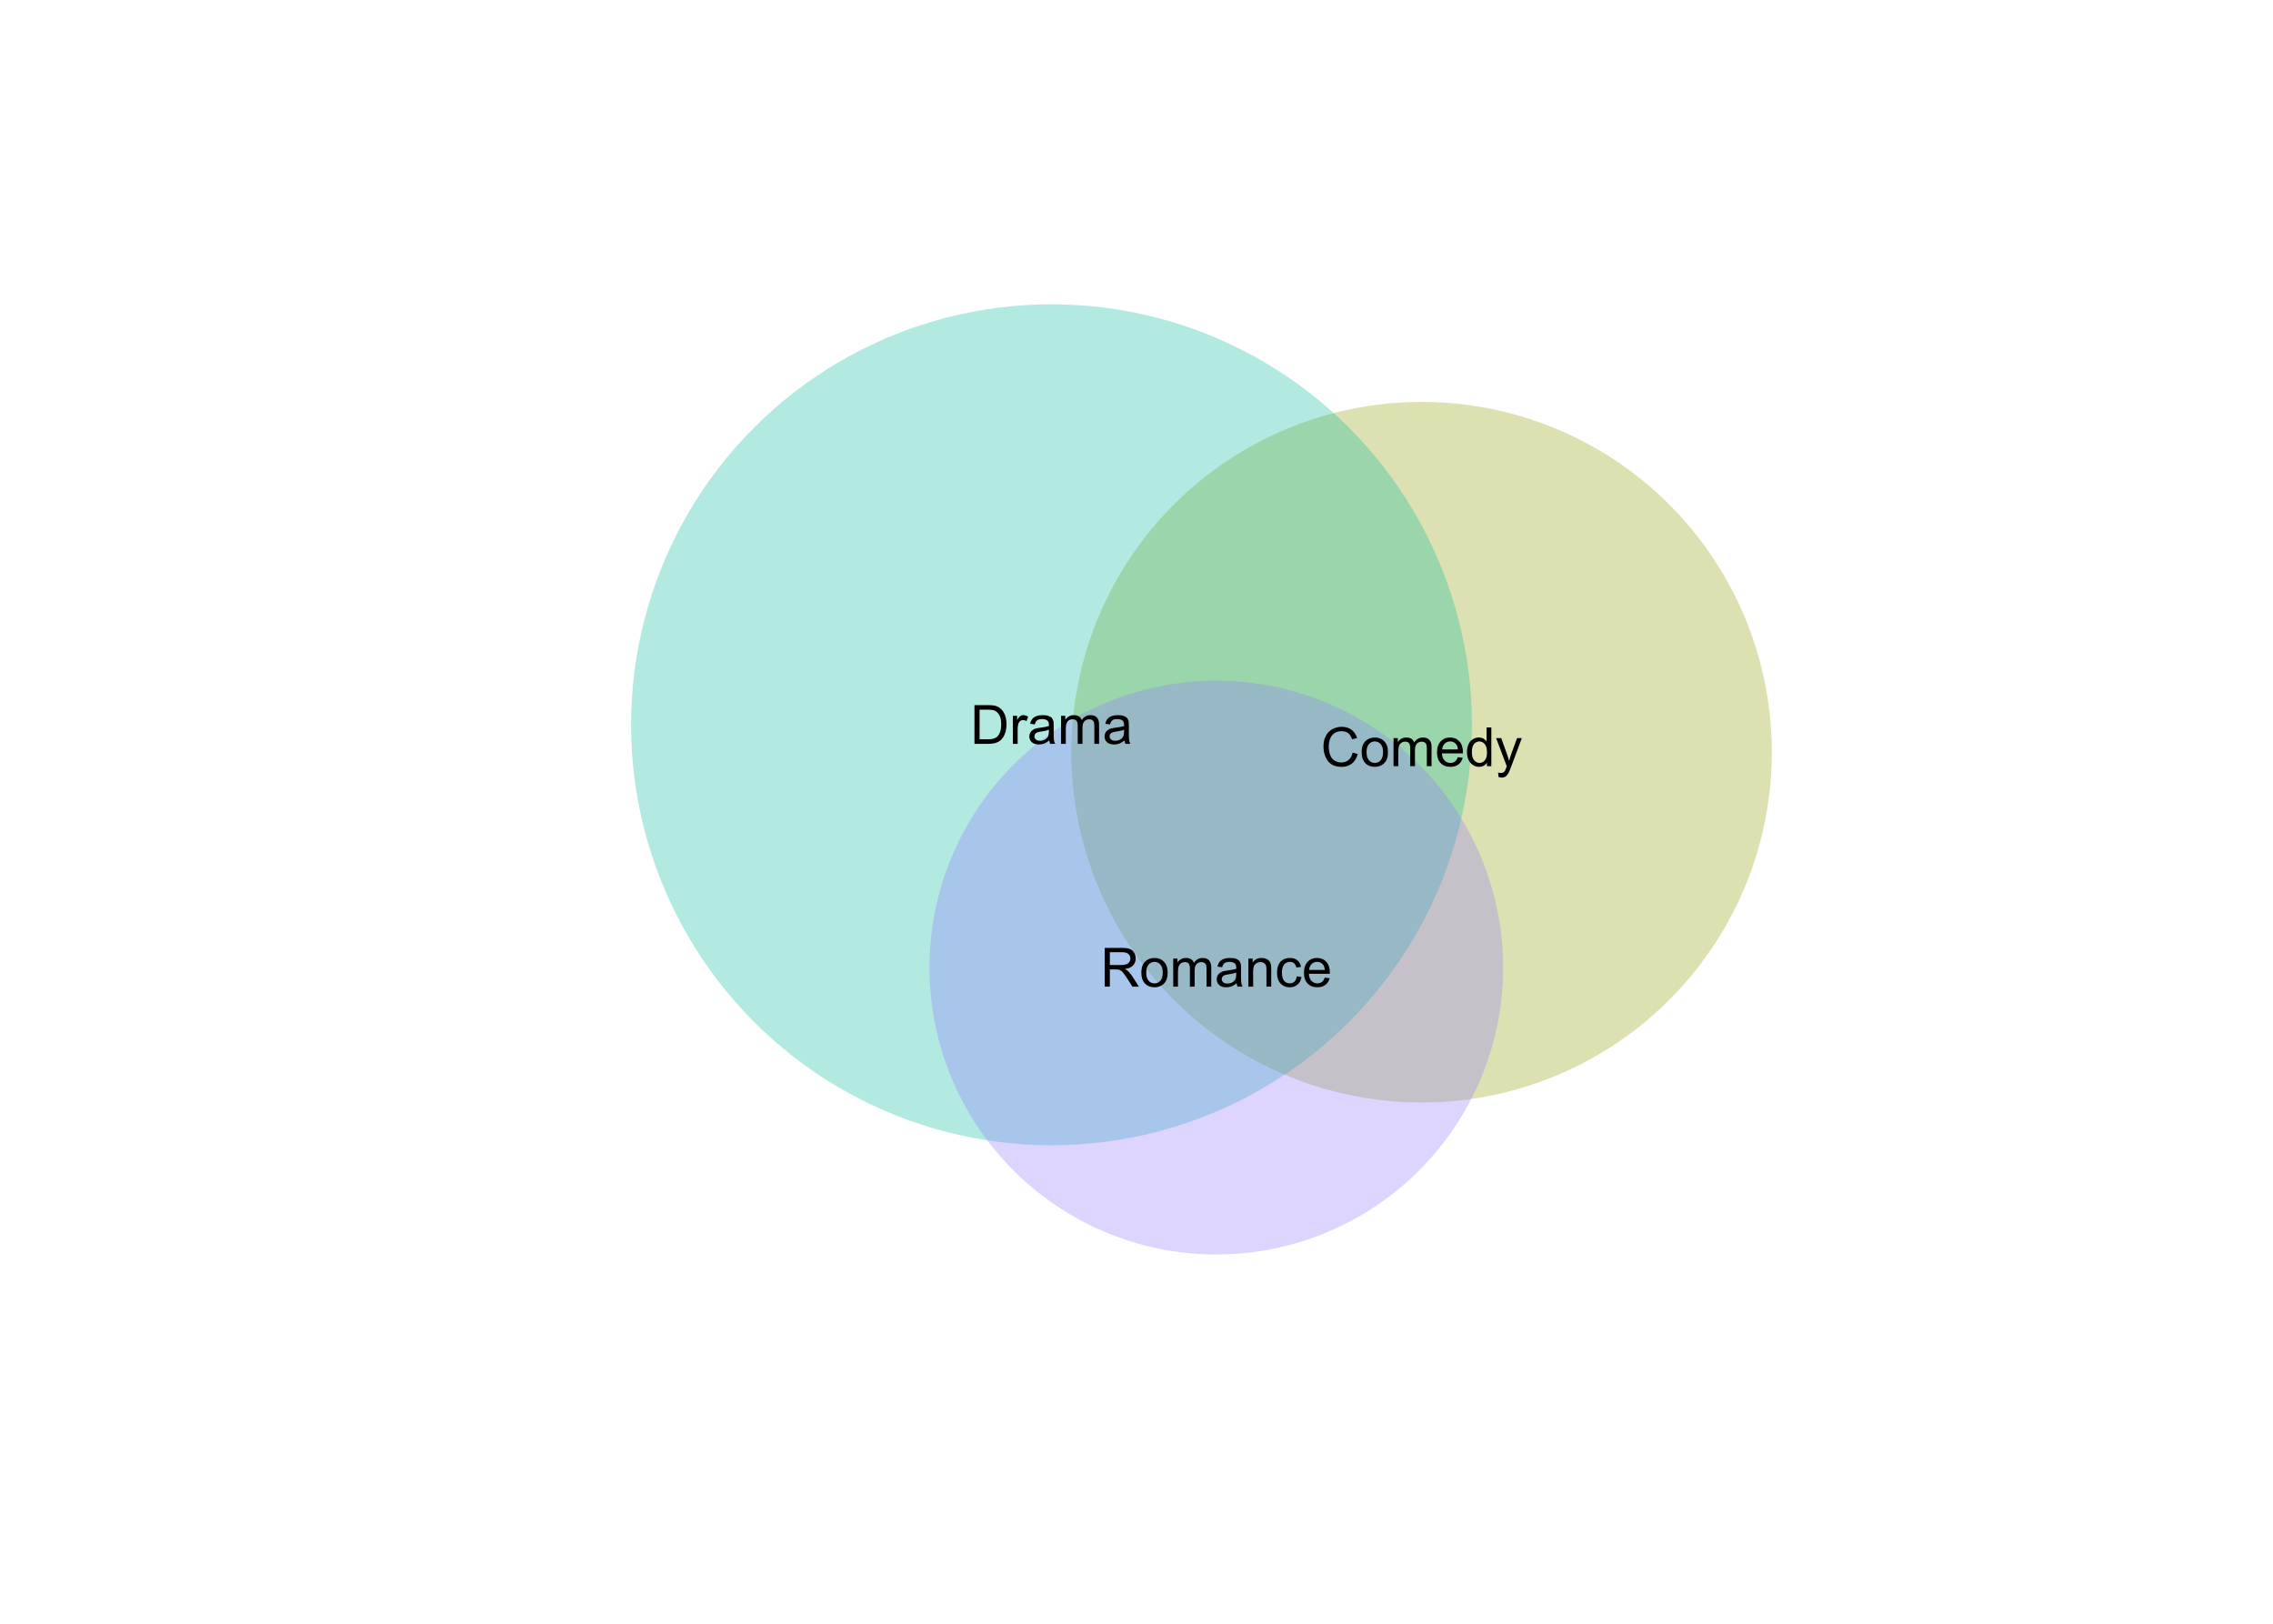
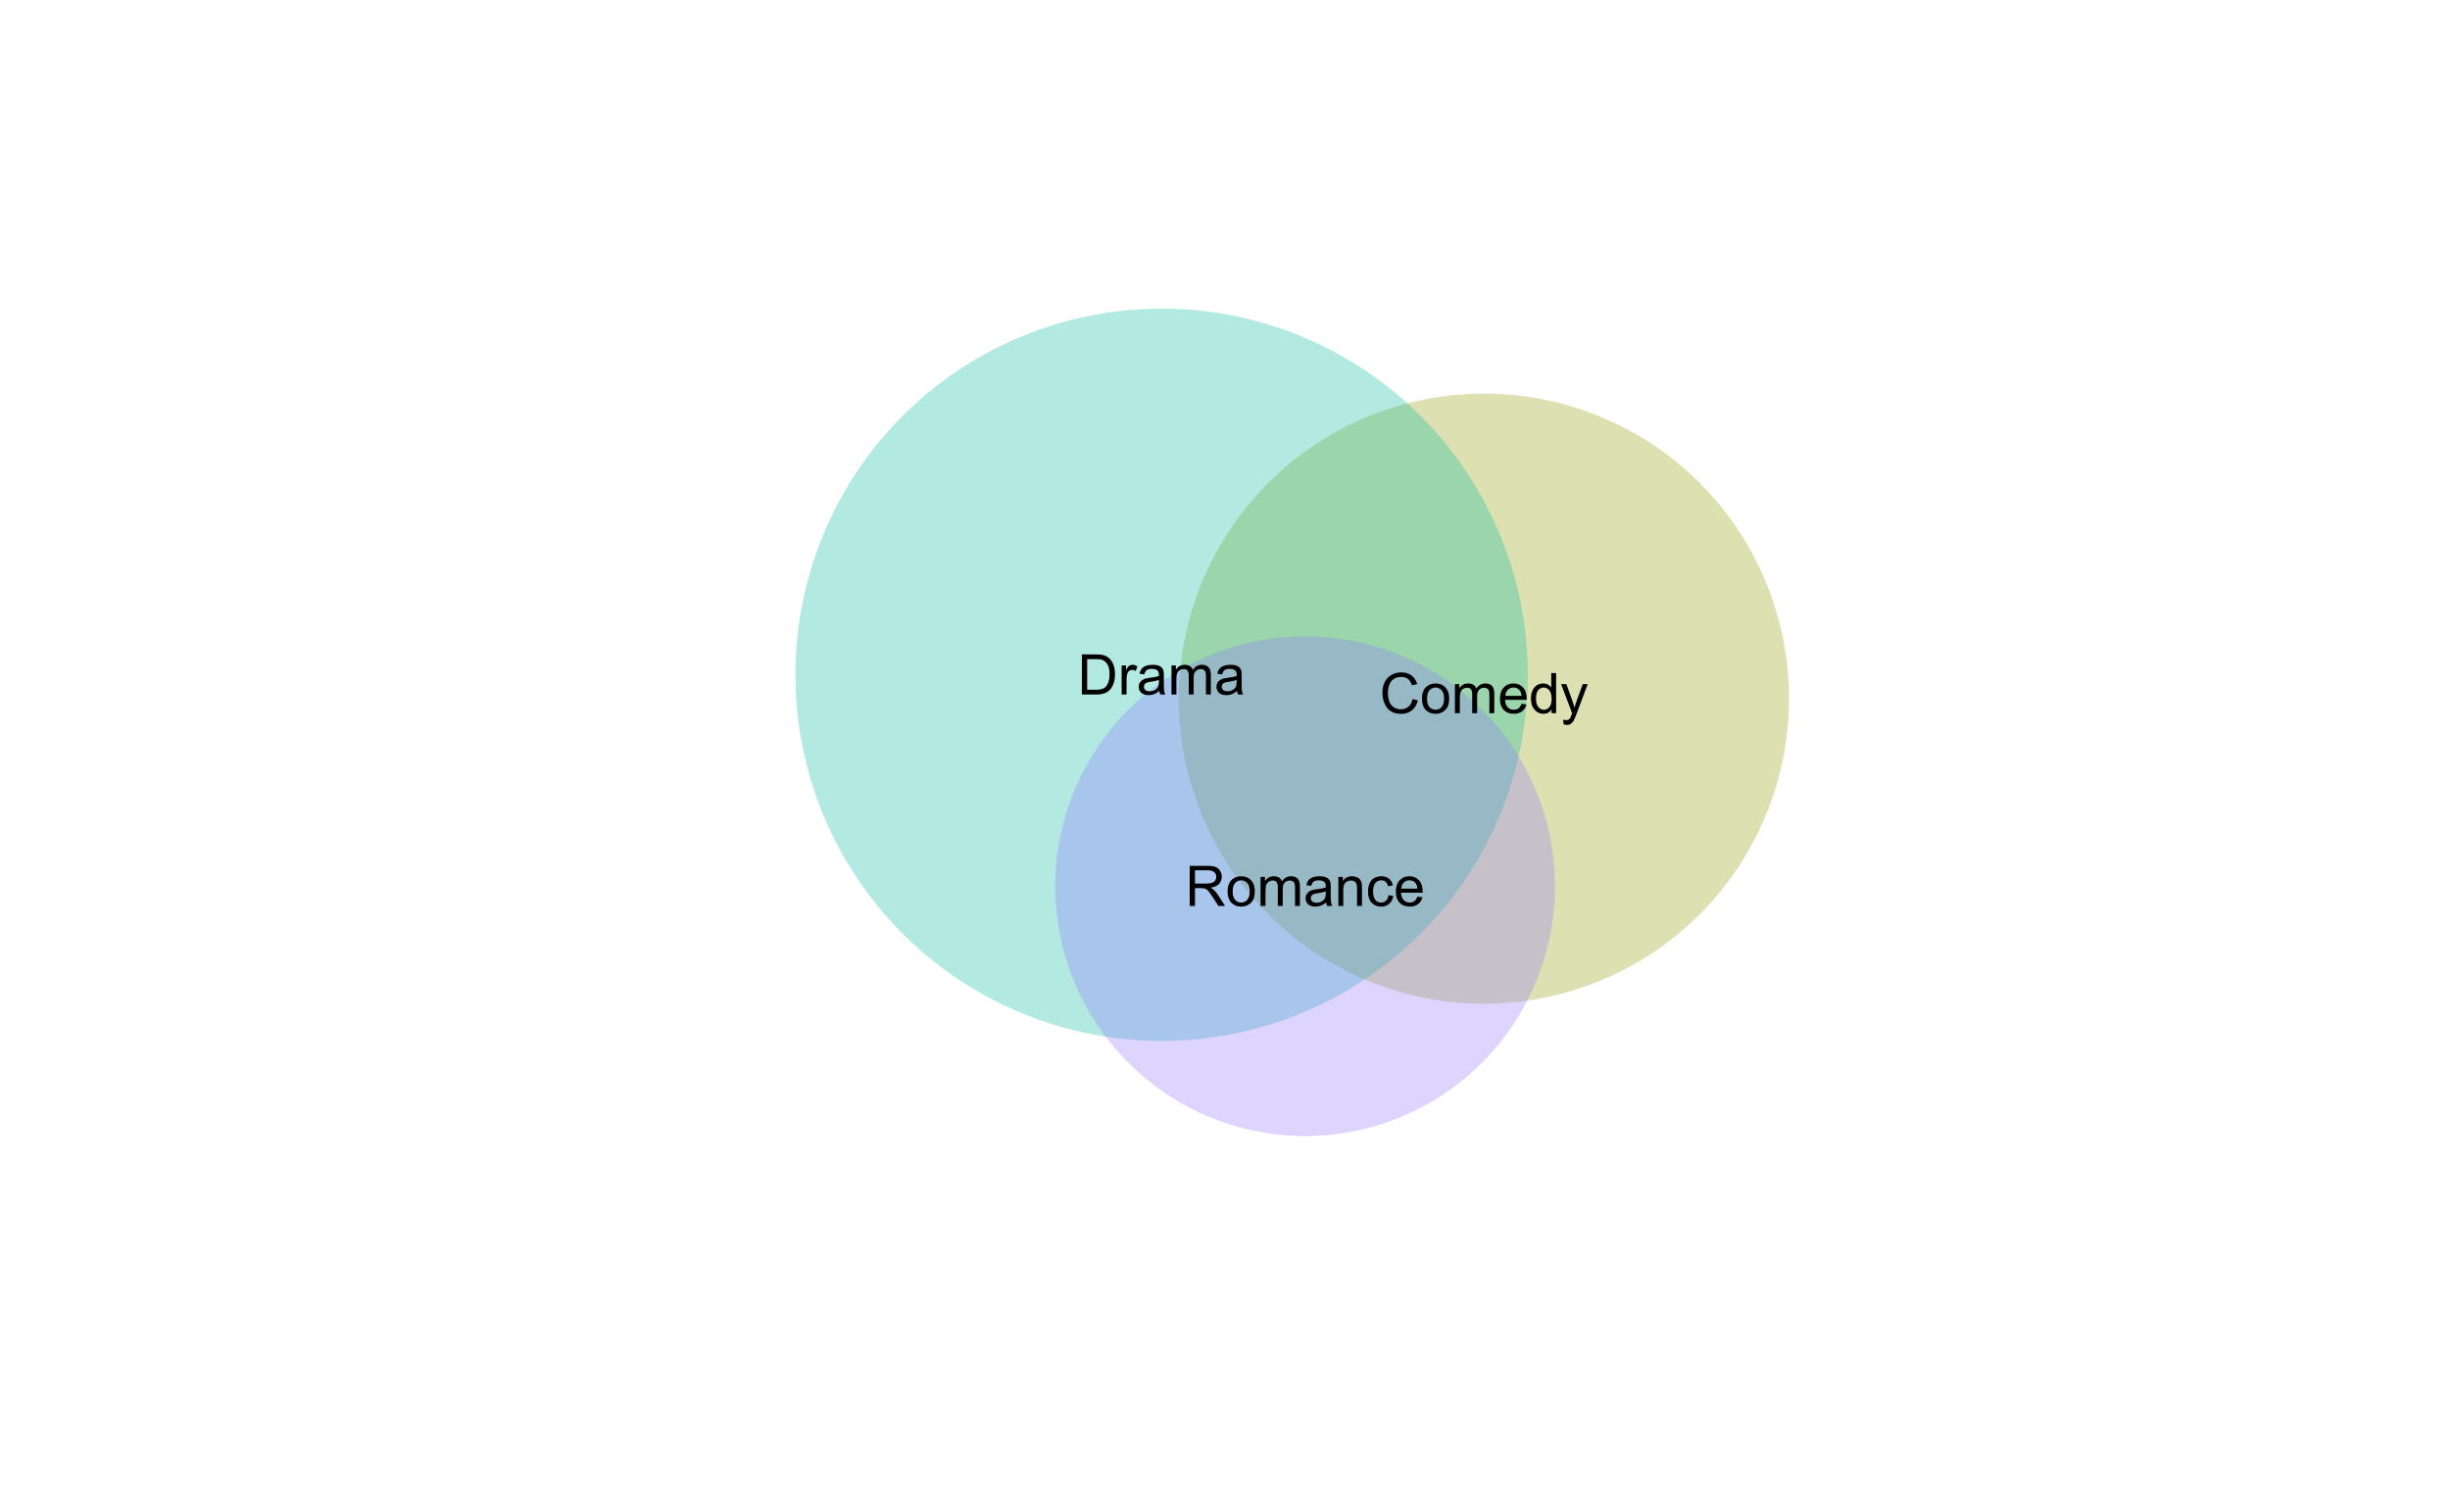
- <svg xmlns="http://www.w3.org/2000/svg" xmlns:xlink="http://www.w3.org/1999/xlink" width="504pt" height="360pt" viewBox="0 0 504 360" version="1.1">
+ <svg xmlns="http://www.w3.org/2000/svg" xmlns:xlink="http://www.w3.org/1999/xlink" width="525pt" height="324pt" viewBox="0 0 525 324" version="1.1">
  <defs>
    <g>
      <symbol overflow="visible" id="glyph0-0">
        <path style="stroke:none;" d="M 1.5 0 L 1.5 -7.5 L 7.5 -7.5 L 7.5 0 Z M 1.688 -0.188 L 7.312 -0.188 L 7.312 -7.312 L 1.688 -7.312 Z M 1.688 -0.188 " />
      </symbol>
      <symbol overflow="visible" id="glyph0-1">
        <path style="stroke:none;" d="M 7.055 -3.012 L 8.191 -2.727 C 7.953 -1.789 7.523 -1.078 6.906 -0.586 C 6.285 -0.098 5.527 0.145 4.633 0.148 C 3.707 0.145 2.953 -0.039 2.375 -0.418 C 1.793 -0.793 1.352 -1.34 1.051 -2.055 C 0.746 -2.77 0.598 -3.539 0.598 -4.359 C 0.598 -5.254 0.766 -6.031 1.109 -6.699 C 1.449 -7.363 1.938 -7.871 2.57 -8.215 C 3.199 -8.559 3.895 -8.73 4.652 -8.734 C 5.512 -8.73 6.234 -8.512 6.82 -8.078 C 7.406 -7.637 7.812 -7.023 8.047 -6.234 L 6.926 -5.969 C 6.723 -6.59 6.434 -7.047 6.059 -7.336 C 5.68 -7.621 5.203 -7.762 4.629 -7.766 C 3.969 -7.762 3.414 -7.605 2.973 -7.289 C 2.527 -6.969 2.219 -6.543 2.039 -6.012 C 1.859 -5.48 1.77 -4.93 1.77 -4.367 C 1.77 -3.633 1.875 -2.996 2.086 -2.449 C 2.297 -1.902 2.629 -1.496 3.082 -1.23 C 3.531 -0.961 4.016 -0.824 4.539 -0.828 C 5.176 -0.824 5.715 -1.008 6.156 -1.379 C 6.598 -1.742 6.898 -2.289 7.055 -3.012 Z M 7.055 -3.012 " />
      </symbol>
      <symbol overflow="visible" id="glyph0-2">
        <path style="stroke:none;" d="M 0.398 -3.109 C 0.398 -4.262 0.719 -5.117 1.359 -5.672 C 1.895 -6.133 2.547 -6.363 3.316 -6.363 C 4.172 -6.363 4.871 -6.082 5.414 -5.52 C 5.953 -4.957 6.223 -4.184 6.227 -3.199 C 6.223 -2.398 6.102 -1.766 5.867 -1.309 C 5.625 -0.848 5.277 -0.492 4.82 -0.238 C 4.359 0.016 3.859 0.141 3.316 0.141 C 2.441 0.141 1.734 -0.137 1.203 -0.695 C 0.664 -1.254 0.398 -2.059 0.398 -3.109 Z M 1.484 -3.109 C 1.48 -2.309 1.656 -1.711 2.004 -1.32 C 2.348 -0.922 2.785 -0.727 3.316 -0.727 C 3.84 -0.727 4.273 -0.926 4.621 -1.324 C 4.969 -1.723 5.145 -2.328 5.145 -3.148 C 5.145 -3.914 4.969 -4.496 4.617 -4.895 C 4.266 -5.289 3.832 -5.488 3.316 -5.492 C 2.785 -5.488 2.348 -5.293 2.004 -4.898 C 1.656 -4.5 1.48 -3.902 1.484 -3.109 Z M 1.484 -3.109 " />
      </symbol>
      <symbol overflow="visible" id="glyph0-3">
        <path style="stroke:none;" d="M 0.789 0 L 0.789 -6.223 L 1.734 -6.223 L 1.734 -5.352 C 1.93 -5.648 2.188 -5.895 2.512 -6.082 C 2.836 -6.27 3.207 -6.363 3.621 -6.363 C 4.082 -6.363 4.457 -6.266 4.754 -6.074 C 5.043 -5.883 5.254 -5.617 5.379 -5.273 C 5.871 -6 6.512 -6.363 7.301 -6.363 C 7.918 -6.363 8.391 -6.191 8.723 -5.848 C 9.055 -5.504 9.223 -4.977 9.223 -4.273 L 9.223 0 L 8.172 0 L 8.172 -3.922 C 8.168 -4.34 8.133 -4.645 8.07 -4.832 C 8 -5.016 7.879 -5.164 7.699 -5.277 C 7.52 -5.391 7.309 -5.449 7.066 -5.449 C 6.629 -5.449 6.266 -5.301 5.977 -5.012 C 5.688 -4.719 5.543 -4.254 5.543 -3.617 L 5.543 0 L 4.488 0 L 4.488 -4.043 C 4.488 -4.512 4.402 -4.863 4.23 -5.098 C 4.059 -5.332 3.777 -5.449 3.387 -5.449 C 3.09 -5.449 2.812 -5.371 2.562 -5.215 C 2.309 -5.059 2.129 -4.828 2.016 -4.527 C 1.898 -4.227 1.84 -3.793 1.844 -3.227 L 1.844 0 Z M 0.789 0 " />
      </symbol>
      <symbol overflow="visible" id="glyph0-4">
        <path style="stroke:none;" d="M 5.051 -2.004 L 6.141 -1.867 C 5.969 -1.23 5.648 -0.738 5.184 -0.387 C 4.719 -0.035 4.125 0.141 3.406 0.141 C 2.492 0.141 1.77 -0.137 1.238 -0.699 C 0.699 -1.254 0.434 -2.043 0.438 -3.059 C 0.434 -4.105 0.703 -4.918 1.246 -5.496 C 1.781 -6.074 2.48 -6.363 3.344 -6.363 C 4.176 -6.363 4.855 -6.078 5.383 -5.512 C 5.91 -4.945 6.176 -4.148 6.176 -3.125 C 6.176 -3.059 6.172 -2.965 6.172 -2.844 L 1.531 -2.844 C 1.562 -2.156 1.758 -1.633 2.109 -1.27 C 2.457 -0.906 2.891 -0.727 3.41 -0.727 C 3.797 -0.727 4.125 -0.828 4.402 -1.031 C 4.672 -1.234 4.891 -1.559 5.051 -2.004 Z M 1.586 -3.711 L 5.062 -3.711 C 5.016 -4.227 4.883 -4.621 4.664 -4.887 C 4.328 -5.293 3.891 -5.496 3.359 -5.496 C 2.871 -5.496 2.465 -5.332 2.137 -5.008 C 1.805 -4.684 1.621 -4.25 1.586 -3.711 Z M 1.586 -3.711 " />
      </symbol>
      <symbol overflow="visible" id="glyph0-5">
        <path style="stroke:none;" d="M 4.828 0 L 4.828 -0.785 C 4.43 -0.168 3.848 0.141 3.086 0.141 C 2.59 0.141 2.133 0.004 1.719 -0.27 C 1.297 -0.543 0.977 -0.922 0.75 -1.414 C 0.523 -1.898 0.41 -2.465 0.41 -3.105 C 0.41 -3.727 0.512 -4.289 0.719 -4.797 C 0.926 -5.301 1.238 -5.688 1.652 -5.957 C 2.066 -6.227 2.527 -6.363 3.039 -6.363 C 3.41 -6.363 3.746 -6.281 4.043 -6.125 C 4.336 -5.965 4.574 -5.762 4.758 -5.508 L 4.758 -8.59 L 5.805 -8.59 L 5.805 0 Z M 1.492 -3.105 C 1.488 -2.309 1.656 -1.711 1.996 -1.316 C 2.328 -0.922 2.727 -0.727 3.188 -0.727 C 3.648 -0.727 4.039 -0.914 4.359 -1.293 C 4.68 -1.668 4.84 -2.242 4.844 -3.016 C 4.84 -3.867 4.676 -4.492 4.352 -4.895 C 4.02 -5.289 3.617 -5.488 3.141 -5.492 C 2.672 -5.488 2.277 -5.297 1.965 -4.918 C 1.645 -4.531 1.488 -3.93 1.492 -3.105 Z M 1.492 -3.105 " />
      </symbol>
      <symbol overflow="visible" id="glyph0-6">
        <path style="stroke:none;" d="M 0.742 2.398 L 0.625 1.406 C 0.855 1.469 1.059 1.5 1.23 1.5 C 1.465 1.5 1.652 1.461 1.793 1.383 C 1.934 1.305 2.047 1.195 2.141 1.055 C 2.203 0.949 2.312 0.688 2.461 0.27 C 2.48 0.207 2.512 0.121 2.555 0.012 L 0.195 -6.223 L 1.328 -6.223 L 2.625 -2.617 C 2.789 -2.16 2.938 -1.68 3.078 -1.18 C 3.195 -1.66 3.34 -2.133 3.508 -2.594 L 4.84 -6.223 L 5.895 -6.223 L 3.527 0.105 C 3.273 0.789 3.074 1.258 2.938 1.516 C 2.746 1.863 2.531 2.117 2.293 2.281 C 2.047 2.438 1.758 2.52 1.422 2.523 C 1.215 2.52 0.988 2.477 0.742 2.398 Z M 0.742 2.398 " />
      </symbol>
      <symbol overflow="visible" id="glyph0-7">
        <path style="stroke:none;" d="M 0.926 0 L 0.926 -8.59 L 3.883 -8.59 C 4.551 -8.59 5.062 -8.547 5.414 -8.469 C 5.906 -8.352 6.324 -8.148 6.672 -7.852 C 7.121 -7.469 7.461 -6.977 7.688 -6.383 C 7.914 -5.785 8.027 -5.105 8.027 -4.344 C 8.027 -3.688 7.949 -3.109 7.797 -2.605 C 7.645 -2.102 7.449 -1.684 7.211 -1.355 C 6.973 -1.02 6.711 -0.762 6.43 -0.574 C 6.145 -0.387 5.805 -0.242 5.406 -0.145 C 5.004 -0.047 4.543 0 4.023 0 Z M 2.062 -1.016 L 3.898 -1.016 C 4.461 -1.012 4.906 -1.066 5.227 -1.172 C 5.547 -1.273 5.805 -1.422 6 -1.617 C 6.27 -1.887 6.477 -2.246 6.629 -2.703 C 6.777 -3.156 6.855 -3.711 6.855 -4.359 C 6.855 -5.258 6.707 -5.945 6.41 -6.43 C 6.113 -6.91 5.754 -7.234 5.336 -7.398 C 5.031 -7.516 4.543 -7.574 3.867 -7.578 L 2.062 -7.578 Z M 2.062 -1.016 " />
      </symbol>
      <symbol overflow="visible" id="glyph0-8">
        <path style="stroke:none;" d="M 0.781 0 L 0.781 -6.223 L 1.727 -6.223 L 1.727 -5.281 C 1.969 -5.719 2.191 -6.012 2.398 -6.152 C 2.602 -6.293 2.828 -6.363 3.078 -6.363 C 3.43 -6.363 3.793 -6.25 4.16 -6.023 L 3.797 -5.047 C 3.539 -5.195 3.281 -5.273 3.023 -5.273 C 2.793 -5.273 2.586 -5.203 2.402 -5.066 C 2.215 -4.926 2.082 -4.734 2.008 -4.488 C 1.891 -4.113 1.832 -3.703 1.836 -3.258 L 1.836 0 Z M 0.781 0 " />
      </symbol>
      <symbol overflow="visible" id="glyph0-9">
        <path style="stroke:none;" d="M 4.852 -0.766 C 4.461 -0.434 4.082 -0.199 3.723 -0.062 C 3.355 0.074 2.969 0.141 2.562 0.141 C 1.875 0.141 1.352 -0.023 0.984 -0.359 C 0.617 -0.688 0.434 -1.117 0.434 -1.641 C 0.434 -1.945 0.5 -2.223 0.641 -2.473 C 0.777 -2.723 0.961 -2.926 1.188 -3.082 C 1.41 -3.234 1.664 -3.348 1.945 -3.43 C 2.152 -3.477 2.465 -3.531 2.883 -3.586 C 3.734 -3.688 4.359 -3.809 4.766 -3.949 C 4.766 -4.09 4.77 -4.18 4.77 -4.227 C 4.77 -4.648 4.668 -4.953 4.469 -5.133 C 4.199 -5.371 3.801 -5.488 3.27 -5.492 C 2.77 -5.488 2.402 -5.402 2.168 -5.23 C 1.934 -5.055 1.758 -4.746 1.648 -4.305 L 0.617 -4.445 C 0.707 -4.887 0.863 -5.242 1.078 -5.516 C 1.289 -5.781 1.598 -5.992 2.008 -6.141 C 2.41 -6.289 2.883 -6.363 3.422 -6.363 C 3.953 -6.363 4.383 -6.301 4.715 -6.176 C 5.047 -6.051 5.293 -5.891 5.449 -5.703 C 5.605 -5.512 5.715 -5.273 5.777 -4.984 C 5.809 -4.805 5.824 -4.48 5.828 -4.016 L 5.828 -2.609 C 5.824 -1.625 5.848 -1.004 5.895 -0.746 C 5.941 -0.484 6.031 -0.238 6.164 0 L 5.062 0 C 4.953 -0.219 4.883 -0.473 4.852 -0.766 Z M 4.766 -3.125 C 4.375 -2.965 3.801 -2.832 3.039 -2.727 C 2.605 -2.66 2.301 -2.59 2.121 -2.516 C 1.941 -2.434 1.801 -2.32 1.703 -2.172 C 1.605 -2.02 1.559 -1.852 1.559 -1.672 C 1.559 -1.387 1.664 -1.152 1.875 -0.969 C 2.086 -0.777 2.398 -0.684 2.812 -0.688 C 3.219 -0.684 3.578 -0.773 3.895 -0.953 C 4.211 -1.129 4.445 -1.371 4.594 -1.68 C 4.707 -1.918 4.762 -2.27 4.766 -2.734 Z M 4.766 -3.125 " />
      </symbol>
      <symbol overflow="visible" id="glyph0-10">
        <path style="stroke:none;" d="M 0.945 0 L 0.945 -8.59 L 4.75 -8.59 C 5.512 -8.59 6.094 -8.512 6.496 -8.355 C 6.891 -8.199 7.211 -7.926 7.453 -7.539 C 7.691 -7.145 7.809 -6.715 7.812 -6.246 C 7.809 -5.637 7.613 -5.121 7.219 -4.703 C 6.82 -4.285 6.211 -4.02 5.391 -3.906 C 5.691 -3.762 5.918 -3.621 6.078 -3.48 C 6.406 -3.176 6.723 -2.793 7.02 -2.336 L 8.516 0 L 7.086 0 L 5.945 -1.789 C 5.613 -2.301 5.34 -2.695 5.125 -2.973 C 4.91 -3.242 4.719 -3.434 4.551 -3.547 C 4.379 -3.652 4.207 -3.73 4.031 -3.773 C 3.898 -3.797 3.688 -3.809 3.398 -3.812 L 2.078 -3.812 L 2.078 0 Z M 2.078 -4.797 L 4.523 -4.797 C 5.043 -4.793 5.449 -4.848 5.742 -4.957 C 6.031 -5.066 6.254 -5.238 6.41 -5.473 C 6.562 -5.707 6.637 -5.965 6.641 -6.246 C 6.637 -6.652 6.488 -6.984 6.195 -7.246 C 5.898 -7.508 5.434 -7.641 4.797 -7.641 L 2.078 -7.641 Z M 2.078 -4.797 " />
      </symbol>
      <symbol overflow="visible" id="glyph0-11">
        <path style="stroke:none;" d="M 0.789 0 L 0.789 -6.223 L 1.742 -6.223 L 1.742 -5.336 C 2.195 -6.02 2.855 -6.363 3.719 -6.363 C 4.09 -6.363 4.434 -6.293 4.754 -6.16 C 5.066 -6.023 5.305 -5.848 5.461 -5.633 C 5.617 -5.41 5.727 -5.152 5.789 -4.852 C 5.828 -4.656 5.848 -4.312 5.848 -3.828 L 5.848 0 L 4.793 0 L 4.793 -3.785 C 4.793 -4.215 4.75 -4.535 4.668 -4.75 C 4.586 -4.961 4.441 -5.129 4.234 -5.258 C 4.023 -5.383 3.777 -5.449 3.5 -5.449 C 3.047 -5.449 2.66 -5.305 2.332 -5.02 C 2.004 -4.734 1.84 -4.195 1.844 -3.398 L 1.844 0 Z M 0.789 0 " />
      </symbol>
      <symbol overflow="visible" id="glyph0-12">
        <path style="stroke:none;" d="M 4.852 -2.281 L 5.891 -2.145 C 5.773 -1.426 5.484 -0.863 5.02 -0.465 C 4.551 -0.059 3.977 0.141 3.297 0.141 C 2.445 0.141 1.762 -0.137 1.246 -0.695 C 0.727 -1.25 0.469 -2.047 0.469 -3.086 C 0.469 -3.754 0.578 -4.344 0.801 -4.852 C 1.023 -5.355 1.363 -5.73 1.816 -5.984 C 2.27 -6.234 2.766 -6.363 3.305 -6.363 C 3.98 -6.363 4.531 -6.191 4.965 -5.848 C 5.391 -5.504 5.668 -5.02 5.789 -4.395 L 4.766 -4.234 C 4.664 -4.652 4.492 -4.969 4.246 -5.18 C 3.996 -5.391 3.695 -5.496 3.344 -5.496 C 2.809 -5.496 2.379 -5.305 2.051 -4.922 C 1.719 -4.539 1.551 -3.938 1.555 -3.117 C 1.551 -2.281 1.711 -1.672 2.035 -1.293 C 2.352 -0.914 2.77 -0.727 3.289 -0.727 C 3.695 -0.727 4.043 -0.852 4.324 -1.105 C 4.602 -1.359 4.777 -1.75 4.852 -2.281 Z M 4.852 -2.281 " />
      </symbol>
    </g>
  </defs>
  <g id="surface11">
-     <rect x="0" y="0" width="504" height="360" style="fill:rgb(100%,100%,100%);fill-opacity:1;stroke:none;" />
-     <path style=" stroke:none;fill-rule:nonzero;fill:rgb(56.471%,61.176%,0%);fill-opacity:0.302;" d="M 392.836 164.332 L 392.723 161.895 L 392.531 159.461 L 392.262 157.035 L 391.918 154.621 L 391.5 152.219 L 391.004 149.828 L 390.434 147.457 L 389.793 145.102 L 389.074 142.77 L 388.285 140.461 L 387.422 138.18 L 386.488 135.926 L 385.484 133.703 L 384.41 131.512 L 383.27 129.355 L 382.059 127.234 L 380.785 125.152 L 379.445 123.113 L 378.043 121.117 L 376.578 119.168 L 375.051 117.262 L 373.469 115.406 L 371.824 113.602 L 370.125 111.852 L 368.375 110.152 L 366.57 108.512 L 364.715 106.926 L 362.809 105.402 L 360.859 103.938 L 358.863 102.531 L 356.824 101.195 L 354.742 99.918 L 352.625 98.711 L 350.469 97.566 L 348.277 96.496 L 346.055 95.492 L 343.797 94.559 L 341.516 93.695 L 339.207 92.902 L 336.875 92.188 L 334.523 91.543 L 332.148 90.973 L 329.762 90.48 L 327.355 90.059 L 324.941 89.715 L 322.516 89.449 L 320.086 89.258 L 317.648 89.141 L 315.207 89.102 L 312.77 89.141 L 310.332 89.258 L 307.898 89.449 L 305.473 89.715 L 303.059 90.059 L 300.652 90.48 L 298.266 90.973 L 295.891 91.543 L 293.539 92.188 L 291.207 92.902 L 288.898 93.695 L 286.617 94.559 L 284.363 95.492 L 282.137 96.496 L 279.945 97.566 L 277.789 98.711 L 275.672 99.918 L 273.59 101.195 L 271.551 102.531 L 269.555 103.938 L 267.605 105.402 L 265.699 106.926 L 263.844 108.512 L 262.039 110.152 L 260.289 111.852 L 258.59 113.602 L 256.949 115.406 L 255.363 117.262 L 253.836 119.168 L 252.371 121.117 L 250.969 123.113 L 249.629 125.152 L 248.355 127.234 L 247.145 129.355 L 246.004 131.512 L 244.93 133.703 L 243.926 135.926 L 242.992 138.18 L 242.133 140.461 L 241.34 142.77 L 240.625 145.102 L 239.98 147.457 L 239.41 149.828 L 238.914 152.219 L 238.496 154.621 L 238.152 157.035 L 237.883 159.461 L 237.691 161.895 L 237.578 164.332 L 237.539 166.77 L 237.578 169.211 L 237.691 171.648 L 237.883 174.078 L 238.152 176.504 L 238.496 178.922 L 238.914 181.324 L 239.41 183.715 L 239.98 186.086 L 240.625 188.438 L 241.34 190.773 L 242.133 193.078 L 242.992 195.363 L 243.926 197.617 L 244.93 199.84 L 246.004 202.031 L 247.145 204.188 L 248.355 206.309 L 249.629 208.387 L 250.969 210.426 L 252.371 212.422 L 253.836 214.375 L 255.363 216.277 L 256.949 218.133 L 258.59 219.938 L 260.289 221.691 L 262.039 223.387 L 263.844 225.031 L 265.699 226.613 L 267.605 228.141 L 269.555 229.605 L 271.551 231.008 L 273.59 232.348 L 275.672 233.621 L 277.789 234.832 L 279.945 235.973 L 282.137 237.047 L 284.363 238.051 L 286.617 238.984 L 288.898 239.848 L 291.207 240.637 L 293.539 241.355 L 295.891 242 L 298.266 242.566 L 300.652 243.062 L 303.059 243.484 L 305.473 243.828 L 307.898 244.094 L 310.332 244.285 L 312.77 244.402 L 315.207 244.438 L 317.648 244.402 L 320.086 244.285 L 322.516 244.094 L 324.941 243.828 L 327.355 243.484 L 329.762 243.062 L 332.148 242.566 L 334.523 242 L 336.875 241.355 L 339.207 240.637 L 341.516 239.848 L 343.797 238.984 L 346.055 238.051 L 348.277 237.047 L 350.469 235.973 L 352.625 234.832 L 354.742 233.621 L 356.824 232.348 L 358.863 231.008 L 360.859 229.605 L 362.809 228.141 L 364.715 226.613 L 366.57 225.031 L 368.375 223.387 L 370.125 221.691 L 371.824 219.938 L 373.469 218.133 L 375.051 216.277 L 376.578 214.375 L 378.043 212.422 L 379.445 210.426 L 380.785 208.387 L 382.059 206.309 L 383.27 204.188 L 384.41 202.031 L 385.484 199.84 L 386.488 197.617 L 387.422 195.363 L 388.285 193.078 L 389.074 190.773 L 389.793 188.438 L 390.434 186.086 L 391.004 183.715 L 391.5 181.324 L 391.918 178.922 L 392.262 176.504 L 392.531 174.078 L 392.723 171.648 L 392.836 169.211 L 392.875 166.77 Z M 392.836 164.332 " />
-     <path style=" stroke:none;fill-rule:nonzero;fill:rgb(0%,73.725%,62.353%);fill-opacity:0.302;" d="M 326.328 157.766 L 326.191 154.84 L 325.961 151.918 L 325.641 149.008 L 325.227 146.109 L 324.723 143.223 L 324.129 140.355 L 323.445 137.508 L 322.672 134.684 L 321.812 131.883 L 320.863 129.113 L 319.828 126.375 L 318.707 123.668 L 317.504 121 L 316.215 118.367 L 314.844 115.781 L 313.395 113.238 L 311.863 110.738 L 310.254 108.293 L 308.57 105.895 L 306.812 103.555 L 304.98 101.27 L 303.078 99.039 L 301.109 96.875 L 299.07 94.773 L 296.969 92.734 L 294.801 90.762 L 292.574 88.859 L 290.289 87.031 L 287.945 85.27 L 285.551 83.586 L 283.102 81.98 L 280.605 80.449 L 278.062 78.996 L 275.473 77.629 L 272.844 76.34 L 270.176 75.133 L 267.469 74.012 L 264.73 72.977 L 261.957 72.031 L 259.16 71.168 L 256.336 70.395 L 253.488 69.711 L 250.617 69.117 L 247.734 68.613 L 244.836 68.203 L 241.922 67.879 L 239.004 67.652 L 236.078 67.512 L 233.148 67.465 L 230.223 67.512 L 227.297 67.652 L 224.375 67.879 L 221.465 68.203 L 218.566 68.613 L 215.68 69.117 L 212.812 69.711 L 209.965 70.395 L 207.141 71.168 L 204.344 72.031 L 201.57 72.977 L 198.832 74.012 L 196.125 75.133 L 193.457 76.34 L 190.828 77.629 L 188.238 78.996 L 185.695 80.449 L 183.199 81.98 L 180.75 83.586 L 178.355 85.27 L 176.012 87.031 L 173.727 88.859 L 171.5 90.762 L 169.332 92.734 L 167.23 94.773 L 165.191 96.875 L 163.223 99.039 L 161.32 101.27 L 159.488 103.555 L 157.73 105.895 L 156.047 108.293 L 154.438 110.738 L 152.906 113.238 L 151.457 115.781 L 150.086 118.367 L 148.797 121 L 147.594 123.668 L 146.473 126.375 L 145.438 129.113 L 144.488 131.883 L 143.625 134.684 L 142.855 137.508 L 142.168 140.355 L 141.574 143.223 L 141.074 146.109 L 140.66 149.008 L 140.34 151.918 L 140.109 154.84 L 139.973 157.766 L 139.926 160.691 L 139.973 163.621 L 140.109 166.547 L 140.34 169.465 L 140.66 172.375 L 141.074 175.277 L 141.574 178.16 L 142.168 181.027 L 142.855 183.875 L 143.625 186.699 L 144.488 189.5 L 145.438 192.27 L 146.473 195.012 L 147.594 197.715 L 148.797 200.387 L 150.086 203.016 L 151.457 205.605 L 152.906 208.148 L 154.438 210.645 L 156.047 213.094 L 157.73 215.488 L 159.488 217.832 L 161.32 220.117 L 163.223 222.344 L 165.191 224.508 L 167.23 226.613 L 169.332 228.648 L 171.5 230.621 L 173.727 232.523 L 176.012 234.355 L 178.355 236.113 L 180.75 237.797 L 183.199 239.406 L 185.695 240.934 L 188.238 242.387 L 190.828 243.758 L 193.457 245.043 L 196.125 246.25 L 198.832 247.371 L 201.57 248.406 L 204.344 249.355 L 207.141 250.215 L 209.965 250.988 L 212.812 251.672 L 215.68 252.266 L 218.566 252.77 L 221.465 253.184 L 224.375 253.504 L 227.297 253.734 L 230.223 253.871 L 233.148 253.918 L 236.078 253.871 L 239.004 253.734 L 241.922 253.504 L 244.836 253.184 L 247.734 252.77 L 250.617 252.266 L 253.488 251.672 L 256.336 250.988 L 259.16 250.215 L 261.957 249.355 L 264.73 248.406 L 267.469 247.371 L 270.176 246.25 L 272.844 245.043 L 275.473 243.758 L 278.062 242.387 L 280.605 240.934 L 283.102 239.406 L 285.551 237.797 L 287.945 236.113 L 290.289 234.355 L 292.574 232.523 L 294.801 230.621 L 296.969 228.648 L 299.07 226.613 L 301.109 224.508 L 303.078 222.344 L 304.98 220.117 L 306.812 217.832 L 308.57 215.488 L 310.254 213.094 L 311.863 210.645 L 313.395 208.148 L 314.844 205.605 L 316.215 203.016 L 317.504 200.387 L 318.707 197.715 L 319.828 195.012 L 320.863 192.27 L 321.812 189.5 L 322.672 186.699 L 323.445 183.875 L 324.129 181.027 L 324.723 178.16 L 325.227 175.277 L 325.641 172.375 L 325.961 169.465 L 326.191 166.547 L 326.328 163.621 L 326.375 160.691 Z M 326.328 157.766 " />
-     <path style=" stroke:none;fill-rule:nonzero;fill:rgb(57.255%,45.882%,100%);fill-opacity:0.302;" d="M 333.266 212.527 L 333.172 210.531 L 333.016 208.539 L 332.797 206.555 L 332.516 204.574 L 332.172 202.609 L 331.766 200.652 L 331.301 198.707 L 330.773 196.781 L 330.184 194.871 L 329.539 192.98 L 328.832 191.109 L 328.066 189.266 L 327.246 187.445 L 326.363 185.648 L 325.43 183.883 L 324.441 182.148 L 323.395 180.445 L 322.301 178.773 L 321.148 177.141 L 319.949 175.539 L 318.699 173.98 L 317.402 172.461 L 316.059 170.984 L 314.668 169.551 L 313.234 168.16 L 311.754 166.812 L 310.234 165.516 L 308.676 164.266 L 307.078 163.066 L 305.441 161.918 L 303.773 160.82 L 302.07 159.777 L 300.332 158.785 L 298.566 157.852 L 296.773 156.973 L 294.953 156.152 L 293.105 155.387 L 291.238 154.68 L 289.348 154.031 L 287.438 153.445 L 285.508 152.918 L 283.566 152.449 L 281.609 152.047 L 279.641 151.703 L 277.664 151.422 L 275.676 151.203 L 273.684 151.043 L 271.688 150.949 L 269.691 150.918 L 267.691 150.949 L 265.695 151.043 L 263.703 151.203 L 261.719 151.422 L 259.742 151.703 L 257.773 152.047 L 255.816 152.449 L 253.871 152.918 L 251.945 153.445 L 250.035 154.031 L 248.145 154.68 L 246.277 155.387 L 244.43 156.152 L 242.609 156.973 L 240.812 157.852 L 239.047 158.785 L 237.312 159.777 L 235.609 160.82 L 233.938 161.918 L 232.305 163.066 L 230.707 164.266 L 229.145 165.516 L 227.625 166.812 L 226.148 168.16 L 224.715 169.551 L 223.324 170.984 L 221.977 172.461 L 220.68 173.98 L 219.43 175.539 L 218.23 177.141 L 217.082 178.773 L 215.984 180.445 L 214.941 182.148 L 213.953 183.883 L 213.016 185.648 L 212.137 187.445 L 211.316 189.266 L 210.551 191.109 L 209.844 192.98 L 209.195 194.871 L 208.609 196.781 L 208.082 198.707 L 207.617 200.652 L 207.211 202.609 L 206.867 204.574 L 206.586 206.555 L 206.367 208.539 L 206.211 210.531 L 206.113 212.527 L 206.082 214.527 L 206.113 216.523 L 206.211 218.52 L 206.367 220.512 L 206.586 222.5 L 206.867 224.477 L 207.211 226.445 L 207.617 228.402 L 208.082 230.344 L 208.609 232.273 L 209.195 234.184 L 209.844 236.074 L 210.551 237.941 L 211.316 239.789 L 212.137 241.609 L 213.016 243.402 L 213.953 245.168 L 214.941 246.906 L 215.984 248.609 L 217.082 250.277 L 218.23 251.914 L 219.43 253.512 L 220.68 255.07 L 221.977 256.59 L 223.324 258.066 L 224.715 259.504 L 226.148 260.895 L 227.625 262.238 L 229.145 263.535 L 230.707 264.785 L 232.305 265.984 L 233.938 267.133 L 235.609 268.23 L 237.312 269.277 L 239.047 270.266 L 240.812 271.199 L 242.609 272.078 L 244.43 272.902 L 246.277 273.668 L 248.145 274.371 L 250.035 275.02 L 251.945 275.609 L 253.871 276.137 L 255.816 276.602 L 257.773 277.008 L 259.742 277.352 L 261.719 277.633 L 263.703 277.852 L 265.695 278.008 L 267.691 278.102 L 269.691 278.133 L 271.688 278.102 L 273.684 278.008 L 275.676 277.852 L 277.664 277.633 L 279.641 277.352 L 281.609 277.008 L 283.566 276.602 L 285.508 276.137 L 287.438 275.609 L 289.348 275.02 L 291.238 274.371 L 293.105 273.668 L 294.953 272.902 L 296.773 272.078 L 298.566 271.199 L 300.332 270.266 L 302.07 269.277 L 303.773 268.23 L 305.441 267.133 L 307.078 265.984 L 308.676 264.785 L 310.234 263.535 L 311.754 262.238 L 313.234 260.895 L 314.668 259.504 L 316.059 258.066 L 317.402 256.59 L 318.699 255.07 L 319.949 253.512 L 321.148 251.914 L 322.301 250.277 L 323.395 248.609 L 324.441 246.906 L 325.43 245.168 L 326.363 243.402 L 327.246 241.609 L 328.066 239.789 L 328.832 237.941 L 329.539 236.074 L 330.184 234.184 L 330.773 232.273 L 331.301 230.344 L 331.766 228.402 L 332.172 226.445 L 332.516 224.477 L 332.797 222.5 L 333.016 220.512 L 333.172 218.52 L 333.266 216.523 L 333.297 214.527 Z M 333.266 212.527 " />
+     <rect x="0" y="0" width="525" height="324" style="fill:rgb(100%,100%,100%);fill-opacity:1;stroke:none;" />
+     <path style=" stroke:none;fill-rule:nonzero;fill:rgb(56.471%,61.176%,0%);fill-opacity:0.302;" d="M 383.332 147.672 L 383.234 145.621 L 383.074 143.57 L 382.848 141.531 L 382.559 139.496 L 382.207 137.473 L 381.789 135.461 L 381.309 133.465 L 380.766 131.484 L 380.164 129.523 L 379.5 127.578 L 378.773 125.656 L 377.984 123.758 L 377.141 121.887 L 376.238 120.043 L 375.277 118.227 L 374.258 116.445 L 373.188 114.691 L 372.059 112.977 L 370.879 111.297 L 369.645 109.652 L 368.359 108.051 L 367.027 106.488 L 365.645 104.969 L 364.215 103.496 L 362.738 102.066 L 361.219 100.684 L 359.66 99.348 L 358.055 98.066 L 356.414 96.832 L 354.734 95.652 L 353.016 94.523 L 351.266 93.449 L 349.48 92.434 L 347.664 91.473 L 345.82 90.566 L 343.949 89.723 L 342.051 88.938 L 340.133 88.211 L 338.188 87.547 L 336.227 86.941 L 334.242 86.398 L 332.246 85.922 L 330.234 85.504 L 328.211 85.152 L 326.18 84.863 L 324.137 84.637 L 322.09 84.477 L 320.039 84.379 L 317.984 84.348 L 315.93 84.379 L 313.879 84.477 L 311.832 84.637 L 309.789 84.863 L 307.758 85.152 L 305.734 85.504 L 303.723 85.922 L 301.727 86.398 L 299.746 86.941 L 297.781 87.547 L 295.84 88.211 L 293.918 88.938 L 292.02 89.723 L 290.148 90.566 L 288.305 91.473 L 286.488 92.434 L 284.703 93.449 L 282.953 94.523 L 281.234 95.652 L 279.555 96.832 L 277.914 98.066 L 276.312 99.348 L 274.75 100.684 L 273.23 102.066 L 271.754 103.496 L 270.324 104.969 L 268.941 106.488 L 267.609 108.051 L 266.324 109.652 L 265.094 111.297 L 263.91 112.977 L 262.785 114.691 L 261.711 116.445 L 260.691 118.227 L 259.73 120.043 L 258.828 121.887 L 257.984 123.758 L 257.195 125.656 L 256.473 127.578 L 255.805 129.523 L 255.203 131.484 L 254.66 133.465 L 254.18 135.461 L 253.766 137.473 L 253.41 139.496 L 253.121 141.531 L 252.895 143.57 L 252.734 145.621 L 252.637 147.672 L 252.605 149.727 L 252.637 151.777 L 252.734 153.828 L 252.895 155.879 L 253.121 157.918 L 253.41 159.953 L 253.766 161.977 L 254.18 163.988 L 254.66 165.984 L 255.203 167.965 L 255.805 169.93 L 256.473 171.871 L 257.195 173.793 L 257.984 175.691 L 258.828 177.562 L 259.73 179.406 L 260.691 181.223 L 261.711 183.004 L 262.785 184.758 L 263.91 186.473 L 265.094 188.152 L 266.324 189.797 L 267.609 191.398 L 268.941 192.961 L 270.324 194.48 L 271.754 195.953 L 273.23 197.383 L 274.75 198.766 L 276.312 200.102 L 277.914 201.383 L 279.555 202.617 L 281.234 203.797 L 282.953 204.926 L 284.703 206 L 286.488 207.016 L 288.305 207.977 L 290.148 208.883 L 292.02 209.727 L 293.918 210.512 L 295.84 211.238 L 297.781 211.902 L 299.746 212.508 L 301.727 213.051 L 303.723 213.527 L 305.734 213.945 L 307.758 214.297 L 309.789 214.59 L 311.832 214.812 L 313.879 214.973 L 315.93 215.07 L 317.984 215.102 L 320.039 215.07 L 322.09 214.973 L 324.137 214.812 L 326.18 214.59 L 328.211 214.297 L 330.234 213.945 L 332.246 213.527 L 334.242 213.051 L 336.227 212.508 L 338.188 211.902 L 340.133 211.238 L 342.051 210.512 L 343.949 209.727 L 345.82 208.883 L 347.664 207.977 L 349.48 207.016 L 351.266 206 L 353.016 204.926 L 354.734 203.797 L 356.414 202.617 L 358.055 201.383 L 359.66 200.102 L 361.219 198.766 L 362.738 197.383 L 364.215 195.953 L 365.645 194.48 L 367.027 192.961 L 368.359 191.398 L 369.645 189.797 L 370.879 188.152 L 372.059 186.473 L 373.188 184.758 L 374.258 183.004 L 375.277 181.223 L 376.238 179.406 L 377.141 177.562 L 377.984 175.691 L 378.773 173.793 L 379.5 171.871 L 380.164 169.93 L 380.766 167.965 L 381.309 165.984 L 381.789 163.988 L 382.207 161.977 L 382.559 159.953 L 382.848 157.918 L 383.074 155.879 L 383.234 153.828 L 383.332 151.777 L 383.363 149.727 Z M 383.332 147.672 " />
+     <path style=" stroke:none;fill-rule:nonzero;fill:rgb(0%,73.725%,62.353%);fill-opacity:0.302;" d="M 327.348 142.145 L 327.23 139.68 L 327.039 137.223 L 326.766 134.773 L 326.418 132.332 L 325.996 129.902 L 325.496 127.488 L 324.922 125.094 L 324.27 122.715 L 323.543 120.359 L 322.746 118.027 L 321.875 115.719 L 320.93 113.441 L 319.918 111.195 L 318.832 108.98 L 317.68 106.801 L 316.457 104.66 L 315.168 102.559 L 313.816 100.5 L 312.398 98.48 L 310.918 96.512 L 309.375 94.586 L 307.777 92.711 L 306.117 90.887 L 304.402 89.117 L 302.629 87.402 L 300.809 85.742 L 298.934 84.141 L 297.008 82.602 L 295.039 81.121 L 293.02 79.703 L 290.961 78.352 L 288.859 77.062 L 286.715 75.84 L 284.539 74.688 L 282.324 73.602 L 280.078 72.586 L 277.801 71.645 L 275.492 70.773 L 273.16 69.973 L 270.805 69.25 L 268.426 68.598 L 266.031 68.023 L 263.617 67.523 L 261.188 67.098 L 258.746 66.754 L 256.297 66.48 L 253.84 66.289 L 251.375 66.172 L 248.91 66.133 L 246.445 66.172 L 243.984 66.289 L 241.527 66.48 L 239.074 66.754 L 236.637 67.098 L 234.207 67.523 L 231.793 68.023 L 229.395 68.598 L 227.016 69.25 L 224.66 69.973 L 222.328 70.773 L 220.023 71.645 L 217.746 72.586 L 215.5 73.602 L 213.285 74.688 L 211.105 75.84 L 208.965 77.062 L 206.863 78.352 L 204.801 79.703 L 202.785 81.121 L 200.812 82.602 L 198.891 84.141 L 197.016 85.742 L 195.191 87.402 L 193.422 89.117 L 191.707 90.887 L 190.047 92.711 L 188.445 94.586 L 186.902 96.512 L 185.426 98.48 L 184.008 100.5 L 182.652 102.559 L 181.363 104.66 L 180.145 106.801 L 178.988 108.98 L 177.906 111.195 L 176.891 113.441 L 175.949 115.719 L 175.074 118.027 L 174.277 120.359 L 173.551 122.715 L 172.902 125.094 L 172.328 127.488 L 171.828 129.902 L 171.402 132.332 L 171.055 134.773 L 170.785 137.223 L 170.59 139.68 L 170.477 142.145 L 170.438 144.609 L 170.477 147.074 L 170.59 149.535 L 170.785 151.992 L 171.055 154.441 L 171.402 156.883 L 171.828 159.312 L 172.328 161.727 L 172.902 164.125 L 173.551 166.5 L 174.277 168.859 L 175.074 171.191 L 175.949 173.496 L 176.891 175.773 L 177.906 178.02 L 178.988 180.234 L 180.145 182.414 L 181.363 184.555 L 182.652 186.656 L 184.008 188.719 L 185.426 190.734 L 186.902 192.707 L 188.445 194.629 L 190.047 196.504 L 191.707 198.328 L 193.422 200.098 L 195.191 201.812 L 197.016 203.473 L 198.891 205.074 L 200.812 206.613 L 202.785 208.094 L 204.801 209.512 L 206.863 210.867 L 208.965 212.152 L 211.105 213.375 L 213.285 214.527 L 215.5 215.613 L 217.746 216.629 L 220.023 217.57 L 222.328 218.441 L 224.66 219.242 L 227.016 219.965 L 229.395 220.617 L 231.793 221.191 L 234.207 221.691 L 236.637 222.117 L 239.074 222.465 L 241.527 222.734 L 243.984 222.926 L 246.445 223.043 L 248.91 223.082 L 251.375 223.043 L 253.84 222.926 L 256.297 222.734 L 258.746 222.465 L 261.188 222.117 L 263.617 221.691 L 266.031 221.191 L 268.426 220.617 L 270.805 219.965 L 273.16 219.242 L 275.492 218.441 L 277.801 217.57 L 280.078 216.629 L 282.324 215.613 L 284.539 214.527 L 286.715 213.375 L 288.859 212.152 L 290.961 210.867 L 293.02 209.512 L 295.039 208.094 L 297.008 206.613 L 298.934 205.074 L 300.809 203.473 L 302.629 201.812 L 304.402 200.098 L 306.117 198.328 L 307.777 196.504 L 309.375 194.629 L 310.918 192.707 L 312.398 190.734 L 313.816 188.719 L 315.168 186.656 L 316.457 184.555 L 317.68 182.414 L 318.832 180.234 L 319.918 178.02 L 320.93 175.773 L 321.875 173.496 L 322.746 171.191 L 323.543 168.859 L 324.27 166.5 L 324.922 164.125 L 325.496 161.727 L 325.996 159.312 L 326.418 156.883 L 326.766 154.441 L 327.039 151.992 L 327.23 149.535 L 327.348 147.074 L 327.387 144.609 Z M 327.348 142.145 " />
+     <path style=" stroke:none;fill-rule:nonzero;fill:rgb(57.255%,45.882%,100%);fill-opacity:0.302;" d="M 333.188 188.242 L 333.105 186.562 L 332.977 184.887 L 332.789 183.215 L 332.555 181.547 L 332.266 179.891 L 331.922 178.242 L 331.531 176.609 L 331.086 174.984 L 330.594 173.379 L 330.047 171.785 L 329.453 170.215 L 328.809 168.66 L 328.117 167.125 L 327.379 165.617 L 326.59 164.129 L 325.758 162.668 L 324.879 161.234 L 323.953 159.828 L 322.988 158.453 L 321.977 157.105 L 320.926 155.793 L 319.832 154.516 L 318.699 153.273 L 317.531 152.062 L 316.324 150.895 L 315.078 149.762 L 313.801 148.668 L 312.488 147.617 L 311.141 146.605 L 309.766 145.641 L 308.359 144.715 L 306.926 143.836 L 305.465 143.004 L 303.977 142.219 L 302.469 141.477 L 300.934 140.785 L 299.379 140.141 L 297.809 139.547 L 296.215 139 L 294.609 138.508 L 292.984 138.062 L 291.352 137.672 L 289.703 137.328 L 288.047 137.039 L 286.379 136.805 L 284.707 136.617 L 283.031 136.488 L 281.352 136.406 L 279.672 136.383 L 277.988 136.406 L 276.309 136.488 L 274.633 136.617 L 272.961 136.805 L 271.293 137.039 L 269.637 137.328 L 267.988 137.672 L 266.355 138.062 L 264.73 138.508 L 263.125 139 L 261.535 139.547 L 259.961 140.141 L 258.406 140.785 L 256.871 141.477 L 255.363 142.219 L 253.875 143.004 L 252.414 143.836 L 250.98 144.715 L 249.574 145.641 L 248.199 146.605 L 246.852 147.617 L 245.539 148.668 L 244.262 149.762 L 243.02 150.895 L 241.809 152.062 L 240.641 153.273 L 239.508 154.516 L 238.414 155.793 L 237.363 157.105 L 236.352 158.453 L 235.387 159.828 L 234.461 161.234 L 233.582 162.668 L 232.75 164.129 L 231.965 165.617 L 231.223 167.125 L 230.531 168.66 L 229.887 170.215 L 229.293 171.785 L 228.746 173.379 L 228.254 174.984 L 227.809 176.609 L 227.418 178.242 L 227.074 179.891 L 226.785 181.547 L 226.551 183.215 L 226.363 184.887 L 226.234 186.562 L 226.152 188.242 L 226.129 189.926 L 226.152 191.605 L 226.234 193.285 L 226.363 194.961 L 226.551 196.633 L 226.785 198.301 L 227.074 199.957 L 227.418 201.605 L 227.809 203.238 L 228.254 204.863 L 228.746 206.469 L 229.293 208.062 L 229.887 209.633 L 230.531 211.188 L 231.223 212.723 L 231.965 214.23 L 232.75 215.719 L 233.582 217.18 L 234.461 218.613 L 235.387 220.02 L 236.352 221.395 L 237.363 222.742 L 238.414 224.055 L 239.508 225.332 L 240.641 226.578 L 241.809 227.785 L 243.02 228.953 L 244.262 230.086 L 245.539 231.18 L 246.852 232.23 L 248.199 233.242 L 249.574 234.207 L 250.98 235.133 L 252.414 236.012 L 253.875 236.844 L 255.363 237.633 L 256.871 238.371 L 258.406 239.062 L 259.961 239.707 L 261.535 240.301 L 263.125 240.848 L 264.73 241.34 L 266.355 241.785 L 267.988 242.176 L 269.637 242.52 L 271.293 242.809 L 272.961 243.043 L 274.633 243.23 L 276.309 243.359 L 277.988 243.441 L 279.672 243.465 L 281.352 243.441 L 283.031 243.359 L 284.707 243.23 L 286.379 243.043 L 288.047 242.809 L 289.703 242.52 L 291.352 242.176 L 292.984 241.785 L 294.609 241.34 L 296.215 240.848 L 297.809 240.301 L 299.379 239.707 L 300.934 239.062 L 302.469 238.371 L 303.977 237.633 L 305.465 236.844 L 306.926 236.012 L 308.359 235.133 L 309.766 234.207 L 311.141 233.242 L 312.488 232.23 L 313.801 231.18 L 315.078 230.086 L 316.324 228.953 L 317.531 227.785 L 318.699 226.578 L 319.832 225.332 L 320.926 224.055 L 321.977 222.742 L 322.988 221.395 L 323.953 220.02 L 324.879 218.613 L 325.758 217.18 L 326.59 215.719 L 327.379 214.23 L 328.117 212.723 L 328.809 211.188 L 329.453 209.633 L 330.047 208.062 L 330.594 206.469 L 331.086 204.863 L 331.531 203.238 L 331.922 201.605 L 332.266 199.957 L 332.555 198.301 L 332.789 196.633 L 332.977 194.961 L 333.105 193.285 L 333.188 191.605 L 333.211 189.926 Z M 333.188 188.242 " />
    <g style="fill:rgb(0%,0%,0%);fill-opacity:1;">
-       <use xlink:href="#glyph0-1" x="292.863" y="169.875" />
-       <use xlink:href="#glyph0-2" x="301.529" y="169.875" />
-       <use xlink:href="#glyph0-3" x="308.203" y="169.875" />
-       <use xlink:href="#glyph0-4" x="318.199" y="169.875" />
-       <use xlink:href="#glyph0-5" x="324.873" y="169.875" />
-       <use xlink:href="#glyph0-6" x="331.547" y="169.875" />
+       <use xlink:href="#glyph0-1" x="295.641" y="152.832" />
+       <use xlink:href="#glyph0-2" x="304.307" y="152.832" />
+       <use xlink:href="#glyph0-3" x="310.98" y="152.832" />
+       <use xlink:href="#glyph0-4" x="320.977" y="152.832" />
+       <use xlink:href="#glyph0-5" x="327.65" y="152.832" />
+       <use xlink:href="#glyph0-6" x="334.324" y="152.832" />
    </g>
    <g style="fill:rgb(0%,0%,0%);fill-opacity:1;">
-       <use xlink:href="#glyph0-7" x="215.145" y="164.918" />
-       <use xlink:href="#glyph0-8" x="223.811" y="164.918" />
-       <use xlink:href="#glyph0-9" x="227.807" y="164.918" />
-       <use xlink:href="#glyph0-3" x="234.48" y="164.918" />
-       <use xlink:href="#glyph0-9" x="244.477" y="164.918" />
+       <use xlink:href="#glyph0-7" x="230.906" y="148.832" />
+       <use xlink:href="#glyph0-8" x="239.572" y="148.832" />
+       <use xlink:href="#glyph0-9" x="243.568" y="148.832" />
+       <use xlink:href="#glyph0-3" x="250.242" y="148.832" />
+       <use xlink:href="#glyph0-9" x="260.238" y="148.832" />
    </g>
    <g style="fill:rgb(0%,0%,0%);fill-opacity:1;">
-       <use xlink:href="#glyph0-10" x="244.012" y="218.75" />
-       <use xlink:href="#glyph0-2" x="252.678" y="218.75" />
-       <use xlink:href="#glyph0-3" x="259.352" y="218.75" />
-       <use xlink:href="#glyph0-9" x="269.348" y="218.75" />
-       <use xlink:href="#glyph0-11" x="276.021" y="218.75" />
-       <use xlink:href="#glyph0-12" x="282.695" y="218.75" />
-       <use xlink:href="#glyph0-4" x="288.695" y="218.75" />
+       <use xlink:href="#glyph0-10" x="253.992" y="194.148" />
+       <use xlink:href="#glyph0-2" x="262.658" y="194.148" />
+       <use xlink:href="#glyph0-3" x="269.332" y="194.148" />
+       <use xlink:href="#glyph0-9" x="279.328" y="194.148" />
+       <use xlink:href="#glyph0-11" x="286.002" y="194.148" />
+       <use xlink:href="#glyph0-12" x="292.676" y="194.148" />
+       <use xlink:href="#glyph0-4" x="298.676" y="194.148" />
    </g>
  </g>
</svg>
